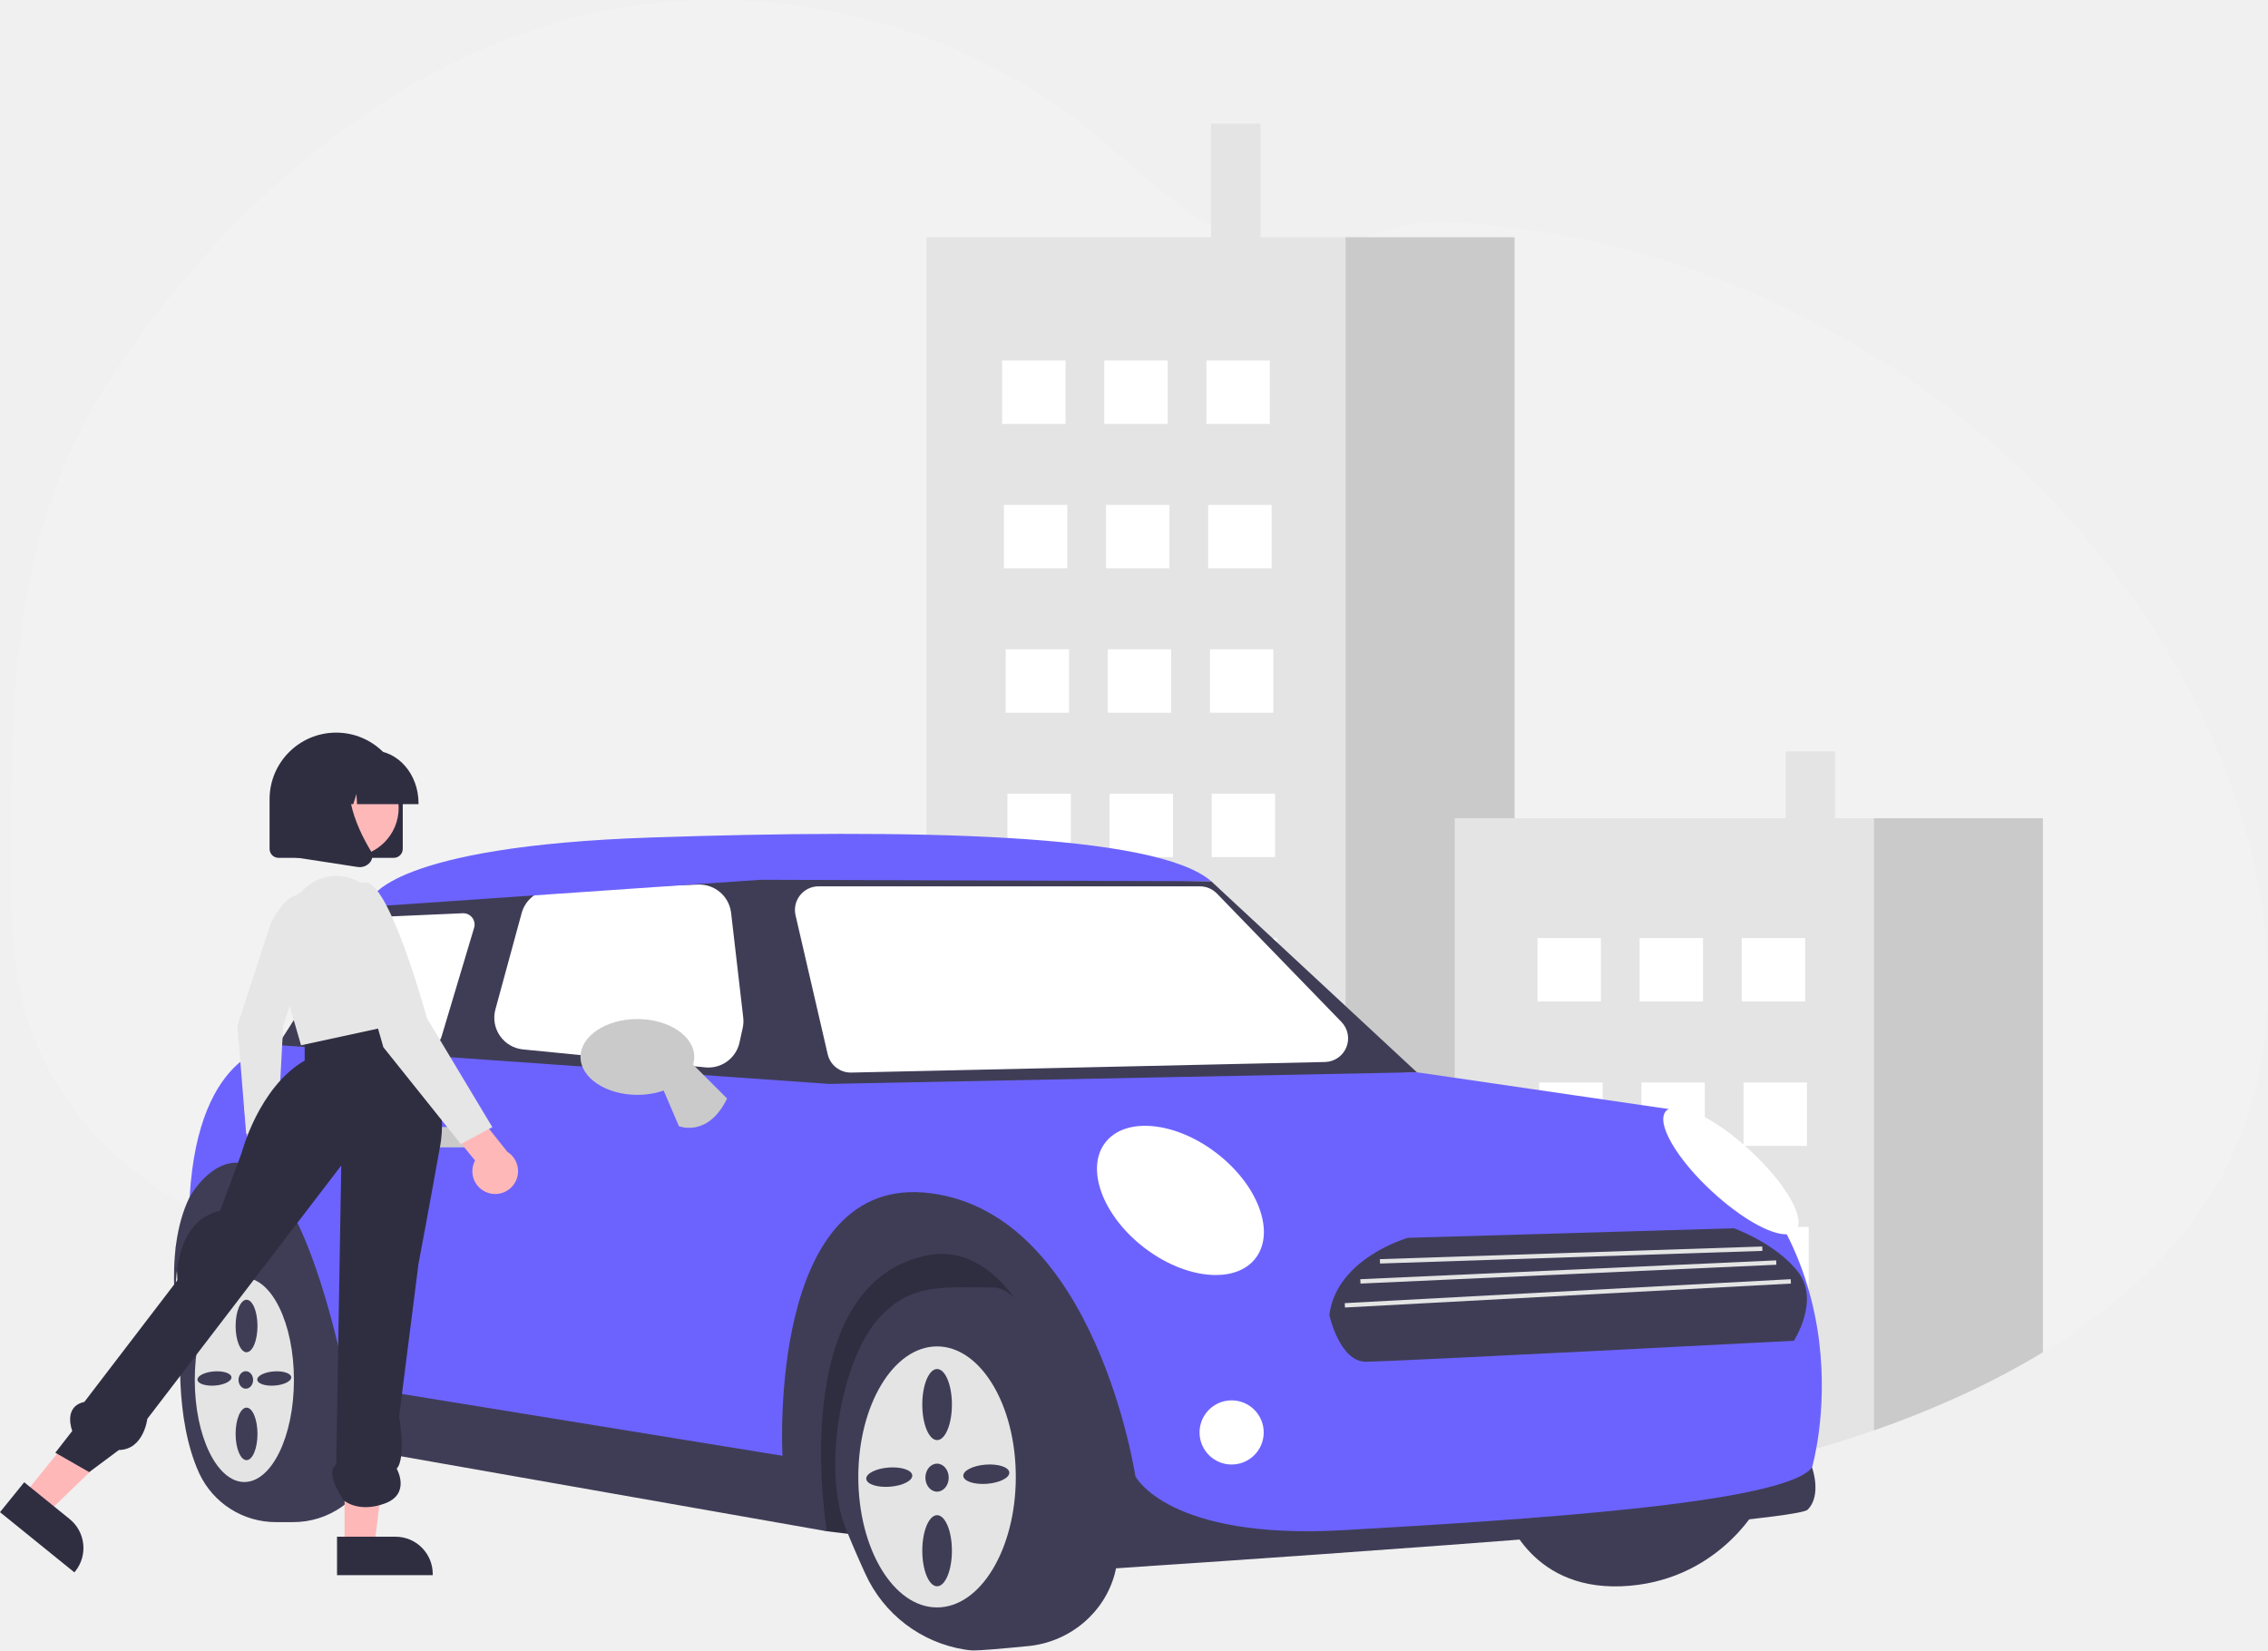
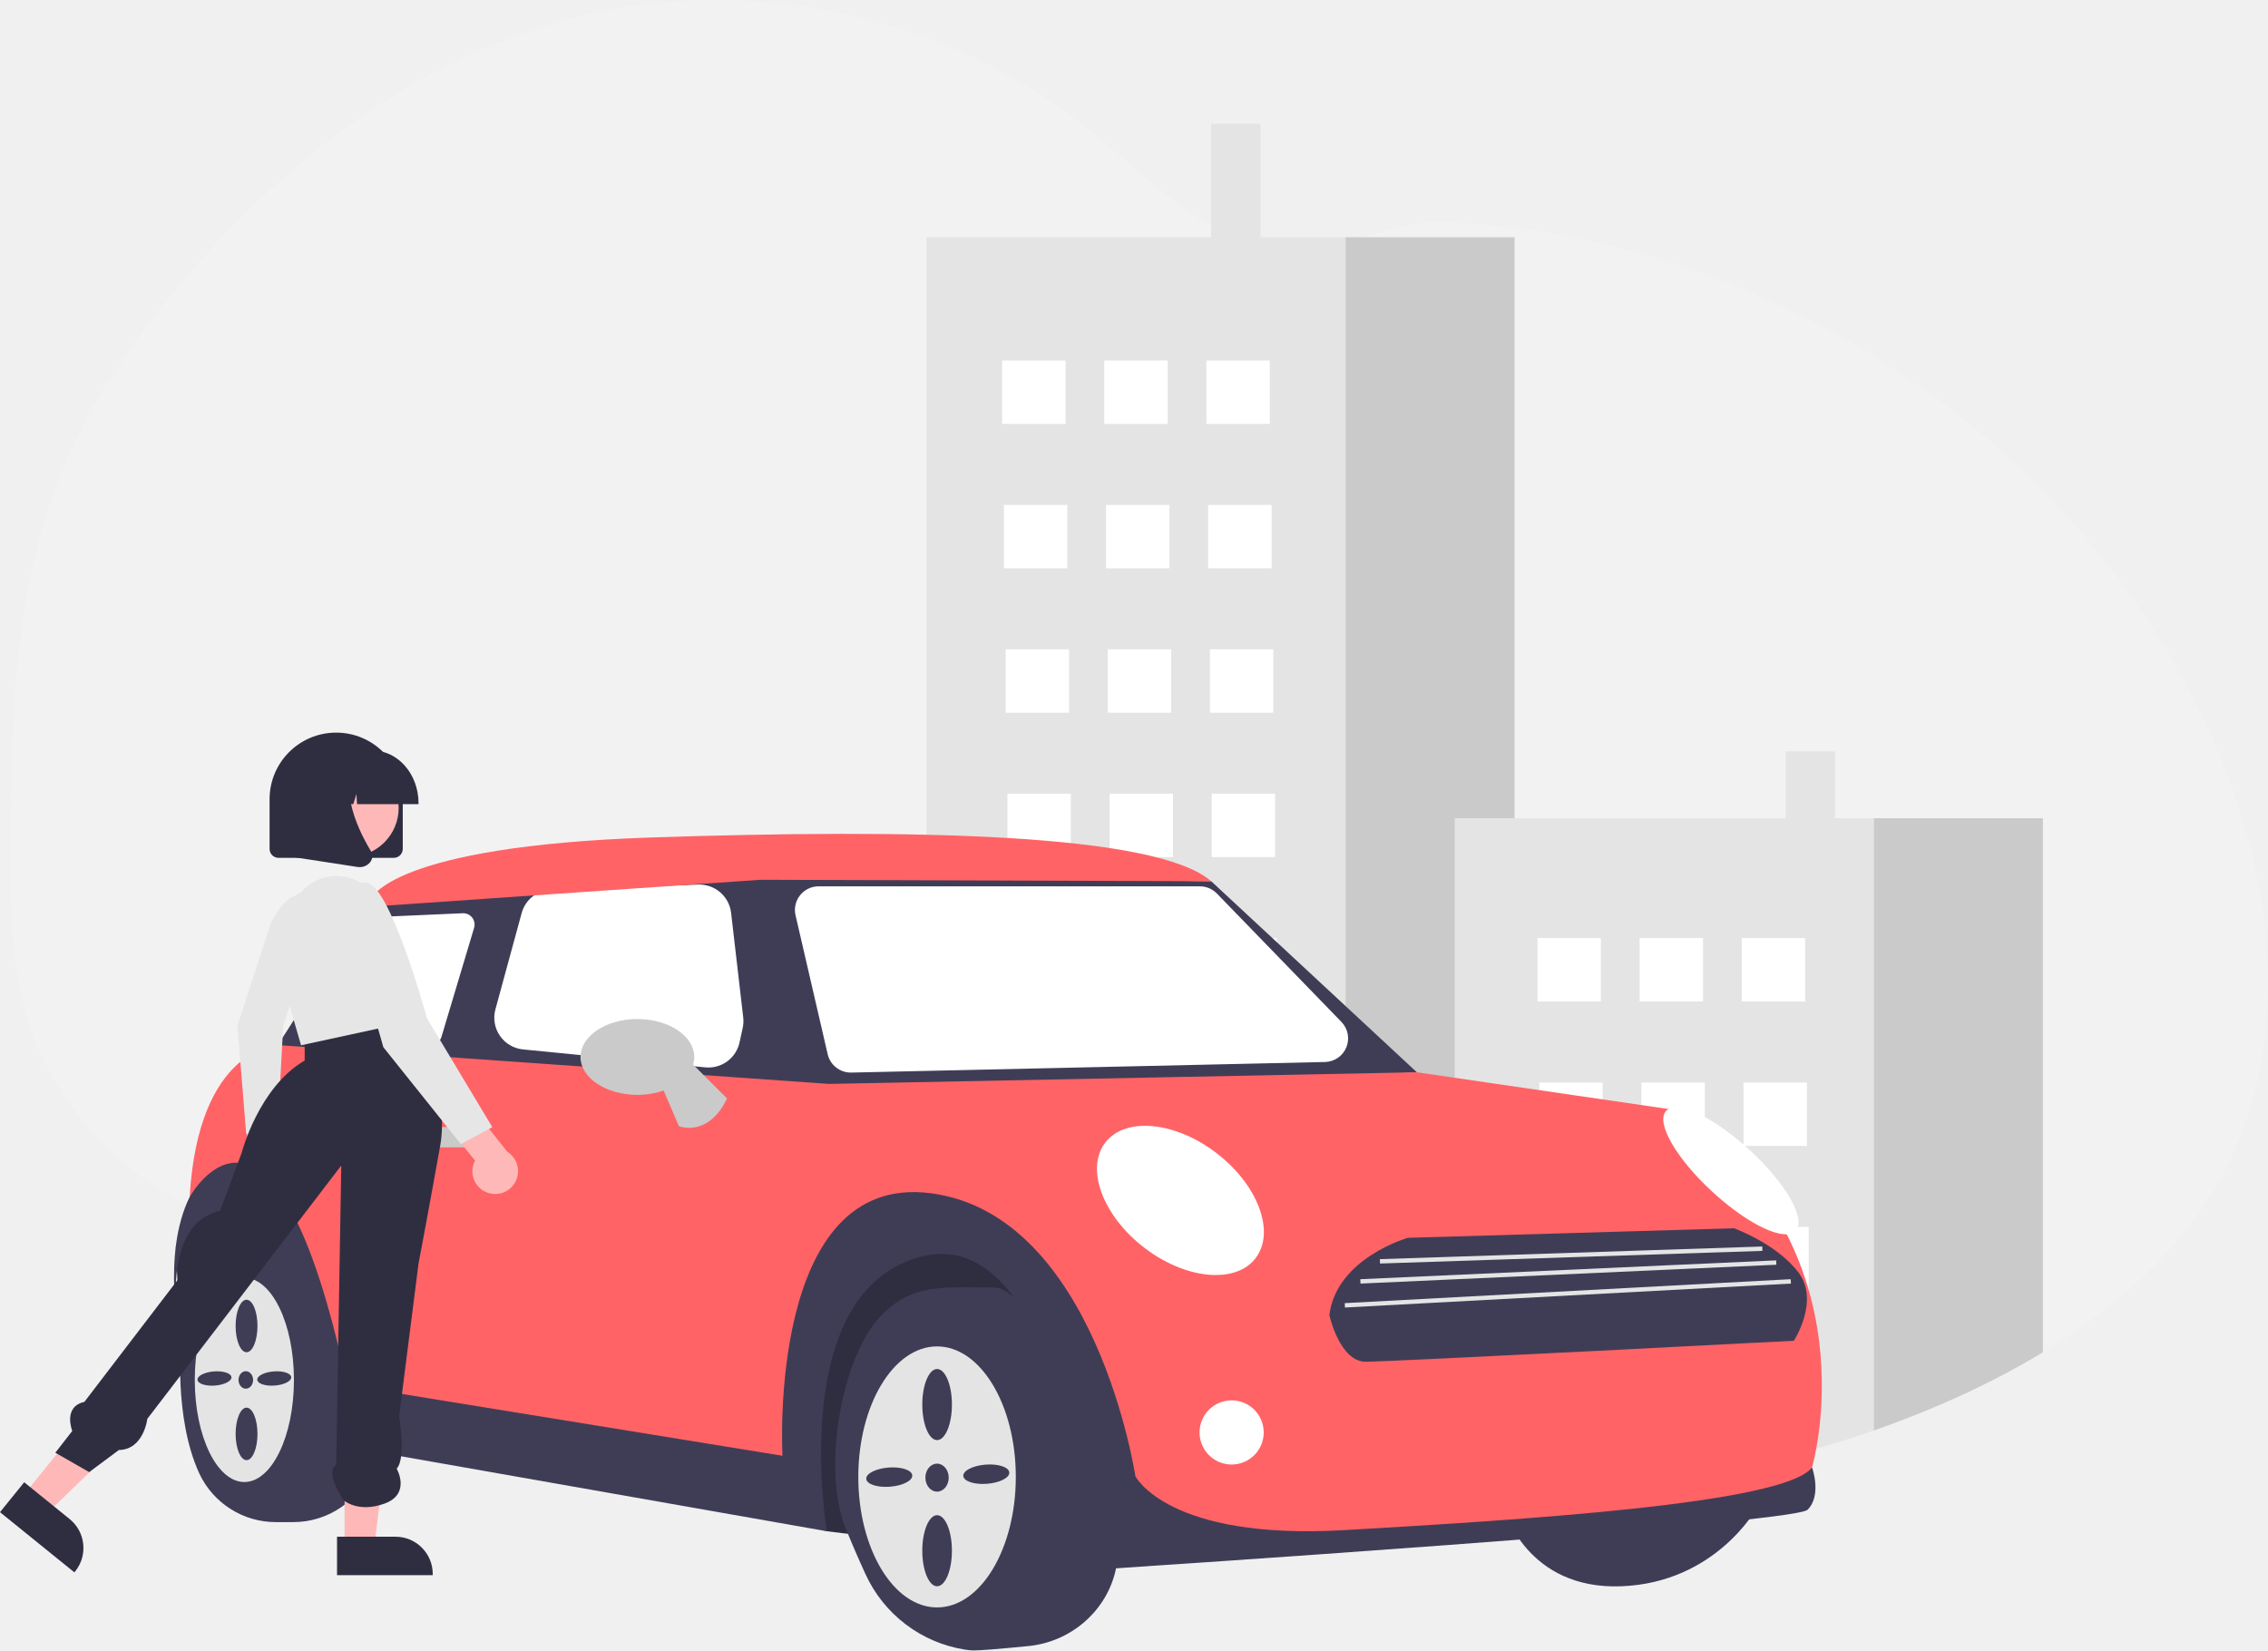
<svg xmlns="http://www.w3.org/2000/svg" data-name="Layer 1" width="1077.325" height="784.027" viewBox="0 0 1077.325 784.027">
  <path d="M1120.516,609.153c-18.84,38.87-51.46,68.61-88.78,91.24a392.456,392.456,0,0,1-47.64,24.39q-16.11,6.975-32.66,12.73c-54.73,19.11-112.64,28.45-170.65,28.48q-14.22.015-28.44-.73-4.08-.21-8.16-.48-21.495-1.425-42.85-4.57c-.28-.04-.57-.08-.85-.13a539.774,539.774,0,0,1-87.77-20.57q-8.325-2.7-16.55-5.67c-1.48-.52-2.96-1.07-4.43-1.61q-9.27-3.435-18.4-7.21-7.68-3.165-15.27-6.57-7.47-3.375-14.84-6.97-12.06-5.91-23.86-12.39-9.105-5.04-17.97-10.46a496.62,496.62,0,0,1-42.49-29.08q-7.23-5.52-14.26-11.32c-3.25-2.68-6.47-5.42-9.74-8.08-6.9-5.61-14-10.94-21.92-14.93a78.626,78.626,0,0,0-7.34-3.24,91.905,91.905,0,0,0-29.15-5.67c-16.99-.67-34.53,2.49-50.96,7.17-7.81,2.21-15.53,4.75-23.25,7.35q-4.755,1.605-9.5,3.22c-6.54,2.23-13.08,4.41-19.68,6.4-2.2.66-4.4,1.31-6.61,1.92a194.227,194.227,0,0,1-26.91,5.72,143.374,143.374,0,0,1-60.49-5.27l-1.67-.52c-2.8-.88-5.57-1.84-8.33-2.89l-1.67-.64q-3.989-1.545-7.83-3.31l-1.67-.76c-2.46-1.15-4.87-2.35-7.24-3.62-.2-.1-.39-.2-.59-.31-.92-.48-1.83-1-2.73-1.49a164.618,164.618,0,0,1-39.16-30.49c-.33-.33-.64-.67-1-1-1.59-1.72-3.15-3.47-4.66-5.26-.56-.66-1.12-1.32-1.67-2q-2.685-3.285-5.19-6.71c-.25-.33-.49-.67-.73-1a145.03,145.03,0,0,1-16.87-30.5c-.14-.33-.27-.67-.39-1q-1.995-5.145-3.65-10.47c-.45-1.48-.88-3-1.26-4.48-.13-.44-.25-.89-.36-1.33-5.47-21.72-6.06-44.31-6.06-66.77v-7.85c.16-36.33.72-73.28,6.08-109.11a6.036,6.036,0,0,1,.11-.74,344.024,344.024,0,0,1,7.31-35.82,265.599,265.599,0,0,1,12.31-36.3c12.33-29,30.26-55.39,50.17-79.85,50.1-61.51,115.87-113.22,192.85-132.51,82.95-20.83,175.14-.87,242.05,52.4,19.73,15.7,37.521,34.2,59.39,46.66q1.11.645,2.25,1.26,4.335,2.355,8.86,4.28a91.427,91.427,0,0,0,12.31,4.25c13.29,3.57,27.18,3.89,40.43-.54,1.08-.37,2.16-.76,3.23-1.19,2.27-.9,4.44-1.74,6.53-2.52,14.26-5.31,25.24-7.89,42.57-6.96a411.346,411.346,0,0,1,120.36,25.19c1.56.57,3.12,1.16,4.67,1.75,100.71,38.55,187.3,115.1,232.28,213.47q1.8,3.9,3.47,7.86C1140.426,474.623,1150.106,548.093,1120.516,609.153Z" transform="translate(-61.33735 -57.98653)" fill="#f2f2f2" style="isolation:isolate" />
  <polygon points="63.608 512.617 63.608 513.017 63.458 513.197 63.608 512.617" fill="#cacaca" />
  <path d="M302.285,630.833q-4.755,1.605-9.5,3.22v-3.22Z" transform="translate(-61.33735 -57.98653)" fill="#fff" />
  <rect x="575.296" y="58.768" width="23.422" height="58.555" fill="#e4e4e4" />
  <path d="M700.486,170.693v589.39a539.774,539.774,0,0,1-87.77-20.57q-8.325-2.7-16.55-5.67c-1.48-.52-2.96-1.07-4.43-1.61q-9.27-3.435-18.4-7.21-7.68-3.165-15.27-6.57-7.47-3.375-14.84-6.97-12.06-5.91-23.86-12.39-9.105-5.04-17.97-10.46v-517.94Z" transform="translate(-61.33735 -57.98653)" fill="#e4e4e4" />
  <path d="M780.785,170.693v595.3q-14.22.015-28.44-.73-4.08-.21-8.16-.48-21.495-1.425-42.85-4.57c-.28-.04-.57-.08-.85-.13v-589.39Z" transform="translate(-61.33735 -57.98653)" fill="#cacaca" />
  <rect x="476.029" y="171.26" width="30.114" height="30.114" fill="#fff" />
  <rect x="524.546" y="171.26" width="30.114" height="30.114" fill="#fff" />
  <rect x="573.063" y="171.26" width="30.114" height="30.114" fill="#fff" />
  <rect x="476.866" y="239.853" width="30.114" height="30.114" fill="#fff" />
  <rect x="525.382" y="239.853" width="30.114" height="30.114" fill="#fff" />
  <rect x="573.899" y="239.853" width="30.114" height="30.114" fill="#fff" />
  <rect x="477.702" y="308.445" width="30.114" height="30.114" fill="#fff" />
  <rect x="526.219" y="308.445" width="30.114" height="30.114" fill="#fff" />
  <rect x="574.736" y="308.445" width="30.114" height="30.114" fill="#fff" />
  <rect x="478.539" y="377.038" width="30.114" height="30.114" fill="#fff" />
  <rect x="527.055" y="377.038" width="30.114" height="30.114" fill="#fff" />
  <rect x="575.572" y="377.038" width="30.114" height="30.114" fill="#fff" />
  <rect x="479.375" y="445.631" width="30.114" height="30.114" fill="#fff" />
  <rect x="527.892" y="445.631" width="30.114" height="30.114" fill="#fff" />
  <rect x="576.409" y="445.631" width="30.114" height="30.114" fill="#fff" />
  <rect x="480.212" y="514.223" width="30.114" height="30.114" fill="#fff" />
  <rect x="528.728" y="514.223" width="30.114" height="30.114" fill="#fff" />
  <rect x="577.245" y="514.223" width="30.114" height="30.114" fill="#fff" />
  <rect x="481.048" y="582.816" width="30.114" height="30.114" fill="#fff" />
  <rect x="529.565" y="582.816" width="30.114" height="30.114" fill="#fff" />
  <rect x="578.082" y="582.816" width="30.114" height="30.114" fill="#fff" />
  <path d="M573.336,709.393v15.63q-7.68-3.165-15.27-6.57-7.47-3.375-14.84-6.97v-2.09Z" transform="translate(-61.33735 -57.98653)" fill="#fff" />
  <path d="M621.856,709.393v30.12h-9.14q-8.325-2.7-16.55-5.67c-1.48-.52-2.96-1.07-4.43-1.61v-22.84Z" transform="translate(-61.33735 -57.98653)" fill="#fff" />
  <rect x="578.918" y="651.409" width="30.114" height="30.114" fill="#fff" />
  <rect x="848.27" y="356.962" width="23.422" height="34.704" fill="#e4e4e4" />
  <path d="M951.436,446.673v290.84c-54.73,19.11-112.64,28.45-170.65,28.48q-14.22.015-28.44-.73v-318.59Z" transform="translate(-61.33735 -57.98653)" fill="#e4e4e4" />
  <path d="M1031.736,446.673v253.72a392.456,392.456,0,0,1-47.64,24.39q-16.11,6.975-32.66,12.73v-290.84Z" transform="translate(-61.33735 -57.98653)" fill="#cacaca" />
  <rect x="730.324" y="445.631" width="30.114" height="30.114" fill="#fff" />
  <rect x="778.841" y="445.631" width="30.114" height="30.114" fill="#fff" />
  <rect x="827.357" y="445.631" width="30.114" height="30.114" fill="#fff" />
  <rect x="731.16" y="514.223" width="30.114" height="30.114" fill="#fff" />
  <rect x="779.677" y="514.223" width="30.114" height="30.114" fill="#fff" />
  <rect x="828.194" y="514.223" width="30.114" height="30.114" fill="#fff" />
  <rect x="731.997" y="582.816" width="30.114" height="30.114" fill="#fff" />
  <rect x="780.514" y="582.816" width="30.114" height="30.114" fill="#fff" />
  <rect x="829.03" y="582.816" width="30.114" height="30.114" fill="#fff" />
  <rect x="732.833" y="651.409" width="30.114" height="30.114" fill="#fff" />
  <rect x="781.35" y="651.409" width="30.114" height="30.114" fill="#fff" />
  <rect x="829.867" y="651.409" width="30.114" height="30.114" fill="#fff" />
  <path d="M775.912,775.167s10.712,38.099,55.578,36.367,64.261-37.06,64.261-37.06Z" transform="translate(-61.33735 -57.98653)" fill="#3f3d56" />
  <polygon points="96.331 568.594 83.513 592.07 85.594 636.133 392.751 727.401 526.504 743.85 500.355 584.338 408.852 568.136 271.586 572.058 155.211 550.584 96.331 568.594" fill="#2f2e41" />
  <path d="M200.426,781.055h-7.929A40.144,40.144,0,0,1,155.973,757.88c-12.224-26.686-8.603-63.587-8.549-64.113,2.77-31.895,20.25-52.704,43.501-51.76,25.667,1.035,47.555,89.814,48.474,93.593a33.087,33.087,0,0,1-1.153,19.199A40.01,40.01,0,0,1,200.426,781.055Z" transform="translate(-61.33735 -57.98653)" fill="#3f3d56" />
  <path d="M523.765,842.013a27.929,27.929,0,0,1-4.047-.391,62.7,62.7,0,0,1-47.347-36.043c-3.215-6.991-6.308-14.15-9.193-21.277-11.585-28.621-1.873-78.654,13.907-98.02,13.927-17.093,27.945-16.958,49.165-16.758,2.179.021,4.435.042,6.778.046,23.561.039,48.469,86.71,56.655,115.191.651,2.266,1.19,4.141,1.607,5.548,1.282,4.328,1.13,9.504-.453,15.384-4.994,18.551-21.454,32.309-40.957,34.236C535.872,841.312,527.086,842.013,523.765,842.013Z" transform="translate(-61.33735 -57.98653)" fill="#3f3d56" />
  <path d="M146.931,694.12s-9.005-40.177,4.503-67.539l13.614-32.904,51.446,47.797,11.747,74.79L429.557,746.766S417.088,624.156,495.364,619.307s115.418,127.459,115.418,127.459L649.838,775.167,922.073,755.078s4.806,13.161-2.1,20.089-337.328,28.401-337.328,28.401-16.625-164.172-82.432-148.933S454.088,785.388,454.088,785.388L218.973,743.995s-7.62-111.526-46.412-111.526S146.931,694.12,146.931,694.12Z" transform="translate(-61.33735 -57.98653)" fill="#3f3d56" />
  <polygon points="131.986 496.458 176.339 426.935 365.449 415.852 575.34 418.623 673.012 509.368 370.99 526.685 127.849 513.524 131.986 496.458" fill="#3f3d56" />
-   <path d="M193.324,554.445s-37.734.787-41.89,72.136c0,0,40.177-72.735,74.813,89.36L433.02,749.537S425.401,614.458,503.677,624.849,600.656,759.235,600.656,759.235s15.24,30.479,99.057,25.63,209.198-12.469,222.36-29.787c0,0,30.479-103.214-64.422-169.714L734.349,567.354l-279.162,5.542Z" transform="translate(-61.33735 -57.98653)" fill="#6c63ff" />
+   <path d="M193.324,554.445s-37.734.787-41.89,72.136c0,0,40.177-72.735,74.813,89.36L433.02,749.537S425.401,614.458,503.677,624.849,600.656,759.235,600.656,759.235s15.24,30.479,99.057,25.63,209.198-12.469,222.36-29.787c0,0,30.479-103.214-64.422-169.714L734.349,567.354l-279.162,5.542Z" transform="translate(-61.33735 -57.98653)" fill="#ff6366" />
  <path d="M287.898,603.029H264.346a4.849,4.849,0,1,1,0-9.698h23.552a4.849,4.849,0,0,1,0,9.698Z" transform="translate(-61.33735 -57.98653)" fill="#cacaca" />
  <circle cx="585.038" cy="680.467" r="15.24" fill="#fff" />
  <path d="M638.825,663.675c-10.434,0-22.89-4.454-34.04-13.042-19.674-15.156-27.94-37.535-18.425-49.885,9.514-12.351,33.261-10.068,52.935,5.087,9.508,7.325,16.666,16.53,20.157,25.92,3.511,9.446,2.896,17.957-1.732,23.964C653.598,661.071,646.802,663.675,638.825,663.675Z" transform="translate(-61.33735 -57.98653)" fill="#fff" />
  <path d="M909.637,644.325c-7.676,0-21.464-7.773-35.116-20.386-8.183-7.561-14.962-15.665-19.088-22.82-4.191-7.268-5.146-12.735-2.688-15.395s7.984-2.14,15.56,1.465c7.458,3.549,16.072,9.667,24.255,17.228,17.269,15.956,26.834,32.743,21.777,38.216A6.133,6.133,0,0,1,909.637,644.325Z" transform="translate(-61.33735 -57.98653)" fill="#fff" />
  <path d="M265.863,554.43q-.247,0-.497-.023l-50.089-4.657a5.388,5.388,0,0,1-4.08-8.205l28.245-45.539a5.385,5.385,0,0,1,4.341-2.543l37.359-1.648a5.388,5.388,0,0,1,5.399,6.928L271.027,550.587A5.407,5.407,0,0,1,265.863,554.43Z" transform="translate(-61.33735 -57.98653)" fill="#fff" />
  <path d="M397.856,565.1q-.741,0-1.493-.073l-86.594-8.525a15.118,15.118,0,0,1-13.105-19.02l12.457-45.71a15.048,15.048,0,0,1,14.059-11.134l69.885-2.44a15.202,15.202,0,0,1,15.545,13.368l5.767,49.747a15.087,15.087,0,0,1-.248,4.972l-1.515,6.927A15.123,15.123,0,0,1,397.856,565.1Z" transform="translate(-61.33735 -57.98653)" fill="#fff" />
  <path d="M465.439,567.506a11.268,11.268,0,0,1-10.933-8.692l-15.276-66.03a11.221,11.221,0,0,1,10.932-13.75h181.153a11.281,11.281,0,0,1,8.054,3.408l59.17,61.006a11.221,11.221,0,0,1-7.804,19.03l-225.046,5.025C465.605,567.505,465.522,567.506,465.439,567.506Z" transform="translate(-61.33735 -57.98653)" fill="#fff" />
-   <path d="M236.13,487.346l1.546-2.424s9.005-24.938,133-29.094,239.678-2.078,266,20.781l-214.047-.693L241.832,488.385Z" transform="translate(-61.33735 -57.98653)" fill="#6c63ff" />
+   <path d="M236.13,487.346l1.546-2.424s9.005-24.938,133-29.094,239.678-2.078,266,20.781l-214.047-.693L241.832,488.385Z" transform="translate(-61.33735 -57.98653)" fill="#ff6366" />
  <path d="M177.41,665.026c-13.008,0-23.552,21.71-23.552,48.49,0,26.78,10.545,48.49,23.552,48.49s23.552-21.71,23.552-48.49C200.963,686.736,190.418,665.026,177.41,665.026Zm1.039,10.391c2.869,0,5.195,5.582,5.195,12.469s-2.326,12.469-5.195,12.469-5.195-5.582-5.195-12.469S175.58,675.417,178.45,675.417Zm3.117,38.099c0,2.295-1.551,4.156-3.464,4.156s-3.464-1.861-3.464-4.156,1.551-4.156,3.464-4.156S181.567,711.22,181.567,713.516Zm-18.097,2.668c-4.454.344-8.181-.881-8.324-2.737s3.351-3.639,7.805-3.983c4.454-.344,8.181.881,8.324,2.737S167.924,715.839,163.47,716.183Zm14.98,35.431c-2.869,0-5.195-5.582-5.195-12.469s2.326-12.469,5.195-12.469,5.195,5.582,5.195,12.469S181.319,751.615,178.45,751.615Zm13.421-35.431c-4.454.344-8.181-.881-8.324-2.737s3.351-3.639,7.805-3.983c4.454-.344,8.181.881,8.324,2.737S196.325,715.839,191.871,716.183Z" transform="translate(-61.33735 -57.98653)" fill="#e4e4e4" />
  <path d="M506.448,697.584c-20.659,0-37.406,27.757-37.406,61.998,0,34.24,16.747,61.998,37.406,61.998s37.406-27.757,37.406-61.998C543.854,725.341,527.106,697.584,506.448,697.584Zm-22.347,66.65c-6.033.466-11.082-1.194-11.276-3.708s4.539-4.929,10.572-5.396,11.081,1.194,11.276,3.708C494.867,761.352,490.134,763.767,484.1,764.233Zm22.369,47.301c-3.887,0-7.037-7.562-7.037-16.89s3.151-16.89,7.037-16.89c3.887,0,7.037,7.562,7.037,16.89S510.356,811.534,506.47,811.534Zm-5.564-51.607c0-3.673,2.481-6.65,5.542-6.65s5.542,2.977,5.542,6.65-2.481,6.65-5.542,6.65S500.906,763.6,500.906,759.927Zm5.564-17.828c-3.887,0-7.037-7.562-7.037-16.89s3.151-16.889,7.037-16.889c3.887,0,7.037,7.562,7.037,16.889S510.356,742.1,506.47,742.1ZM530.191,762.848c-6.033.466-11.081-1.194-11.276-3.708s4.539-4.929,10.572-5.396,11.081,1.194,11.275,3.708S536.224,762.382,530.191,762.848Z" transform="translate(-61.33735 -57.98653)" fill="#e4e4e4" />
  <path d="M375.525,573.588l8.313,19.396s13.854,5.542,22.859-13.161l-18.248-18.248Z" transform="translate(-61.33735 -57.98653)" fill="#cacaca" />
  <path d="M364.096,578.091c-14.896,0-27.016-8.079-27.016-18.01,0-9.931,12.119-18.01,27.016-18.01s27.016,8.079,27.016,18.01C391.111,570.012,378.992,578.091,364.096,578.091Z" transform="translate(-61.33735 -57.98653)" fill="#cacaca" />
  <path d="M885.016,641.474l-154.877,4.527s-33.894,9.507-37.353,36.672c0,0,4.842,22.184,17.293,22.184s203.365-9.96,203.365-9.96,12.451-19.015,2.075-32.597S885.016,641.474,885.016,641.474Z" transform="translate(-61.33735 -57.98653)" fill="#3f3d56" />
  <rect x="716.784" y="653.131" width="181.725" height="2.078" transform="translate(-82.51257 -30.94157) rotate(-1.89362)" fill="#e4e4e4" />
  <rect x="707.441" y="661.187" width="197.738" height="2.078" transform="translate(-90.48339 -20.81434) rotate(-2.59409)" fill="#e4e4e4" />
  <rect x="700.011" y="671.343" width="212.142" height="2.078" transform="translate(-96.23224 -13.79524) rotate(-3.0738)" fill="#e4e4e4" />
  <g id="fa69add6-ae6a-462f-9f4a-a8964149f7d7" data-name="Group 142">
-     <path id="f4e602e9-d2b5-4192-9853-189e5cc927ef-1186" data-name="Path 2185" d="M176.31,619.619a9.422,9.422,0,0,1,3.043-14.123L177.385,584.055l12.738-4.373,2.354,30.318a9.473,9.473,0,0,1-16.169,9.62Z" transform="translate(-61.33735 -57.98653)" fill="#ffb8b8" />
-     <path id="e2d38235-adb3-41cf-b4a9-63352e01515a-1187" data-name="Path 2186" d="M189.984,496.558s8.741-18.345,16.509-11.897-10.649,60.696-10.649,60.696l-2.8,52.662L178.281,596.544l-4.174-51.303Z" transform="translate(-61.33735 -57.98653)" fill="#e6e6e6" />
-     <path id="eea0d059-1974-4b26-aac7-8a2396c42a8e-1188" data-name="Path 2187" d="M72.732,767.966,83.69,776.836l39.43-38.05L106.947,725.698Z" transform="translate(-61.33735 -57.98653)" fill="#ffb8b8" />
-     <path id="a9703c69-ade6-4e5d-bca9-6a3d314fecef-1189" data-name="Path 2188" d="M72.832,762.125l21.581,17.467h0a17.695,17.695,0,0,1,2.619,24.886l-.362.447L61.337,776.326Z" transform="translate(-61.33735 -57.98653)" fill="#2f2e41" />
-     <path id="fb949616-149f-4f99-b6d4-35f2ecdeae65-1190" data-name="Path 2189" d="M225.028,792.59h14.098l6.704-54.385H225.025Z" transform="translate(-61.33735 -57.98653)" fill="#ffb8b8" />
-     <path id="b920e865-38ed-4b06-94ca-a4364bcce1a4-1191" data-name="Path 2190" d="M221.431,787.987h27.766a17.695,17.695,0,0,1,17.695,17.693v.576H221.432Z" transform="translate(-61.33735 -57.98653)" fill="#2f2e41" />
-     <path id="e64f2ddc-8714-4699-9f4e-cfc1a70d06b3-1192" data-name="Path 2191" d="M249.766,537.647S276.217,569.843,270.467,602.047s-10.35,56.351-10.35,56.351l-9.195,72.448s3.45,19.733-1.15,24.816c0,0,6.9,11.984-5.75,16.584s-19.48-1.586-19.48-1.586-9.275-13.361-3.525-16.806l2.423-142.193L131.317,731.997s-1.693,14.635-13.497,14.793l-14.103,10.507-16.1-9.202,8.05-10.35s-4.6-11.5,5.75-13.8L161.217,645.746,176.167,605.496s8.05-31.05,29.9-43.7V548.337Z" transform="translate(-61.33735 -57.98653)" fill="#2f2e41" />
-     <path id="bce97f6a-e88b-4fe5-bf4a-3ce22a01c084-1193" data-name="Path 2192" d="M204.342,481.871h0a21.96,21.96,0,0,1,28.945-4.086l.956.637h0a84.765,84.765,0,0,1,19.843,40.855l4.306,23.545L204.341,554.53l-12.671-43.7a24.689,24.689,0,0,1,12.671-28.958Z" transform="translate(-61.33735 -57.98653)" fill="#e6e6e6" />
-     <path id="b697c87b-19ec-4b06-9e7e-37987317631c-1194" data-name="Path 2193" d="M293.143,624.625a10.783,10.783,0,0,1-6.151-15.349L271.399,590.195l9.285-12.304,21.641,27.257a10.842,10.842,0,0,1-9.182,19.476Z" transform="translate(-61.33735 -57.98653)" fill="#ffb8b8" />
-     <path id="ff802918-ea99-4deb-b868-19882644d1b6-1195" data-name="Path 2194" d="M227.341,499.121s-3.45-23,8.05-21.85,28.75,64.4,28.75,64.4l31.05,51.75-14.95,8.05-36.8-46Z" transform="translate(-61.33735 -57.98653)" fill="#e6e6e6" />
-     <path id="b2ad01c3-7822-402f-83d4-81805929538c-1196" data-name="Path 2195" d="M248.401,465.497H193.639a4.254,4.254,0,0,1-4.249-4.249V437.643a31.63,31.63,0,1,1,63.26,0h0v23.604A4.254,4.254,0,0,1,248.401,465.497Z" transform="translate(-61.33735 -57.98653)" fill="#2f2e41" />
+     <path id="f4e602e9-d2b5-4192-9853-189e5cc927ef-544" data-name="Path 2185" d="M176.31,619.619a9.422,9.422,0,0,1,3.043-14.123L177.385,584.055l12.738-4.373,2.354,30.318a9.473,9.473,0,0,1-16.169,9.62Z" transform="translate(-61.33735 -57.98653)" fill="#ffb8b8" />
+     <path id="e2d38235-adb3-41cf-b4a9-63352e01515a-545" data-name="Path 2186" d="M189.984,496.558s8.741-18.345,16.509-11.897-10.649,60.696-10.649,60.696l-2.8,52.662L178.281,596.544l-4.174-51.303Z" transform="translate(-61.33735 -57.98653)" fill="#e6e6e6" />
+     <path id="eea0d059-1974-4b26-aac7-8a2396c42a8e-546" data-name="Path 2187" d="M72.732,767.966,83.69,776.836l39.43-38.05L106.947,725.698Z" transform="translate(-61.33735 -57.98653)" fill="#ffb8b8" />
+     <path id="a9703c69-ade6-4e5d-bca9-6a3d314fecef-547" data-name="Path 2188" d="M72.832,762.125l21.581,17.467h0a17.695,17.695,0,0,1,2.619,24.886l-.362.447L61.337,776.326Z" transform="translate(-61.33735 -57.98653)" fill="#2f2e41" />
+     <path id="fb949616-149f-4f99-b6d4-35f2ecdeae65-548" data-name="Path 2189" d="M225.028,792.59h14.098l6.704-54.385H225.025Z" transform="translate(-61.33735 -57.98653)" fill="#ffb8b8" />
+     <path id="b920e865-38ed-4b06-94ca-a4364bcce1a4-549" data-name="Path 2190" d="M221.431,787.987h27.766a17.695,17.695,0,0,1,17.695,17.693v.576H221.432Z" transform="translate(-61.33735 -57.98653)" fill="#2f2e41" />
+     <path id="e64f2ddc-8714-4699-9f4e-cfc1a70d06b3-550" data-name="Path 2191" d="M249.766,537.647S276.217,569.843,270.467,602.047s-10.35,56.351-10.35,56.351l-9.195,72.448s3.45,19.733-1.15,24.816c0,0,6.9,11.984-5.75,16.584s-19.48-1.586-19.48-1.586-9.275-13.361-3.525-16.806l2.423-142.193L131.317,731.997s-1.693,14.635-13.497,14.793l-14.103,10.507-16.1-9.202,8.05-10.35s-4.6-11.5,5.75-13.8L161.217,645.746,176.167,605.496s8.05-31.05,29.9-43.7V548.337Z" transform="translate(-61.33735 -57.98653)" fill="#2f2e41" />
+     <path id="bce97f6a-e88b-4fe5-bf4a-3ce22a01c084-551" data-name="Path 2192" d="M204.342,481.871h0a21.96,21.96,0,0,1,28.945-4.086l.956.637h0a84.765,84.765,0,0,1,19.843,40.855l4.306,23.545L204.341,554.53l-12.671-43.7a24.689,24.689,0,0,1,12.671-28.958Z" transform="translate(-61.33735 -57.98653)" fill="#e6e6e6" />
+     <path id="b697c87b-19ec-4b06-9e7e-37987317631c-552" data-name="Path 2193" d="M293.143,624.625a10.783,10.783,0,0,1-6.151-15.349L271.399,590.195l9.285-12.304,21.641,27.257a10.842,10.842,0,0,1-9.182,19.476Z" transform="translate(-61.33735 -57.98653)" fill="#ffb8b8" />
+     <path id="ff802918-ea99-4deb-b868-19882644d1b6-553" data-name="Path 2194" d="M227.341,499.121s-3.45-23,8.05-21.85,28.75,64.4,28.75,64.4l31.05,51.75-14.95,8.05-36.8-46Z" transform="translate(-61.33735 -57.98653)" fill="#e6e6e6" />
+     <path id="b2ad01c3-7822-402f-83d4-81805929538c-554" data-name="Path 2195" d="M248.401,465.497H193.639a4.254,4.254,0,0,1-4.249-4.249V437.643a31.63,31.63,0,1,1,63.26,0h0v23.604A4.254,4.254,0,0,1,248.401,465.497Z" transform="translate(-61.33735 -57.98653)" fill="#2f2e41" />
    <circle id="fe1c8106-5903-484b-8252-f0483d4636a1" data-name="Ellipse 430" cx="166.183" cy="383.771" r="23.19" fill="#ffb8b8" />
-     <path id="e2d5a9f4-7ffc-4596-9574-3d578968164c-1197" data-name="Path 2196" d="M260.133,440.004H230.948l-.299-4.808-1.497,4.808H224.659l-.593-9.529-2.966,9.529h-8.695v-.472c0-13.796,9.783-25.021,21.81-25.021h4.115c12.024,0,21.81,11.224,21.81,25.021Z" transform="translate(-61.33735 -57.98653)" fill="#2f2e41" />
-     <path id="aa8282a4-b0b8-48ea-8496-97297549be2f-1198" data-name="Path 2197" d="M232.157,469.903a7.018,7.018,0,0,1-1.065-.082l-34.737-5.351V428.289a13.936,13.936,0,0,1,13.936-13.936h24.303l-.944.964c-13.171,13.407-3.248,35.154,3.839,46.926a4.638,4.638,0,0,1-.472,5.496,6.31,6.31,0,0,1-4.858,2.167Z" transform="translate(-61.33735 -57.98653)" fill="#2f2e41" />
+     <path id="e2d5a9f4-7ffc-4596-9574-3d578968164c-555" data-name="Path 2196" d="M260.133,440.004H230.948l-.299-4.808-1.497,4.808H224.659l-.593-9.529-2.966,9.529h-8.695v-.472c0-13.796,9.783-25.021,21.81-25.021h4.115c12.024,0,21.81,11.224,21.81,25.021Z" transform="translate(-61.33735 -57.98653)" fill="#2f2e41" />
+     <path id="aa8282a4-b0b8-48ea-8496-97297549be2f-556" data-name="Path 2197" d="M232.157,469.903a7.018,7.018,0,0,1-1.065-.082l-34.737-5.351V428.289a13.936,13.936,0,0,1,13.936-13.936h24.303l-.944.964c-13.171,13.407-3.248,35.154,3.839,46.926a4.638,4.638,0,0,1-.472,5.496,6.31,6.31,0,0,1-4.858,2.167Z" transform="translate(-61.33735 -57.98653)" fill="#2f2e41" />
  </g>
</svg>
